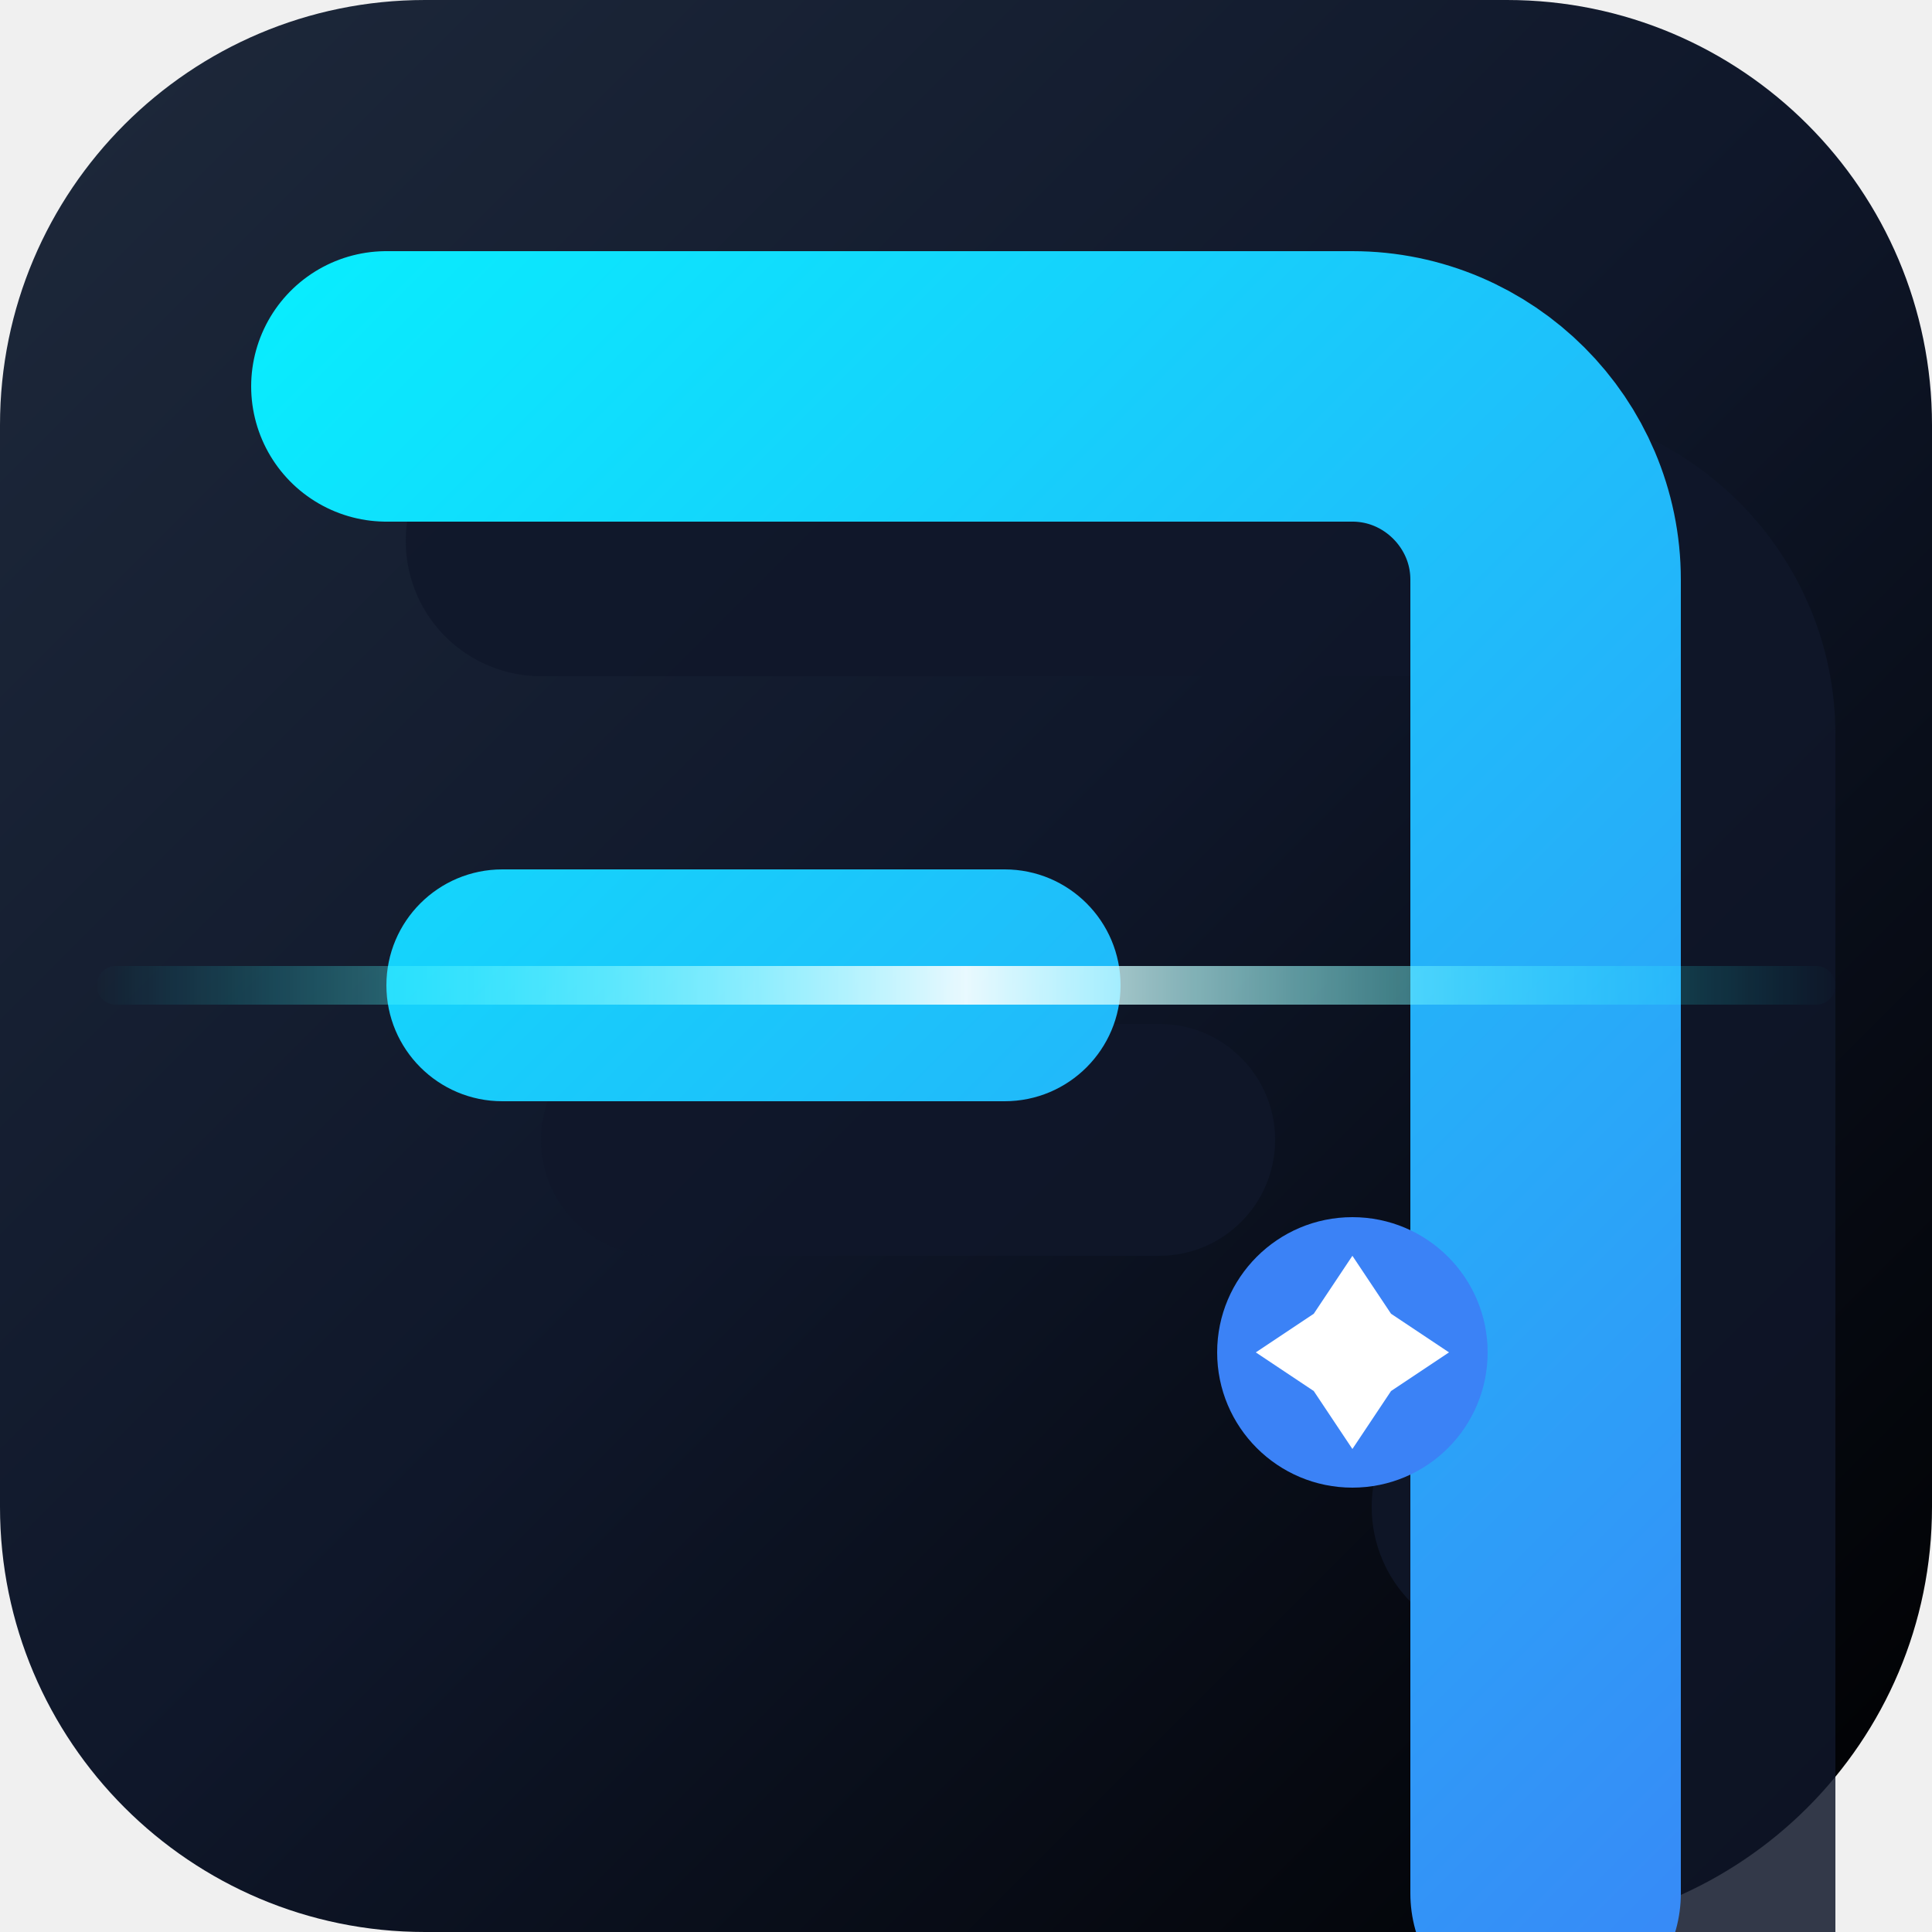
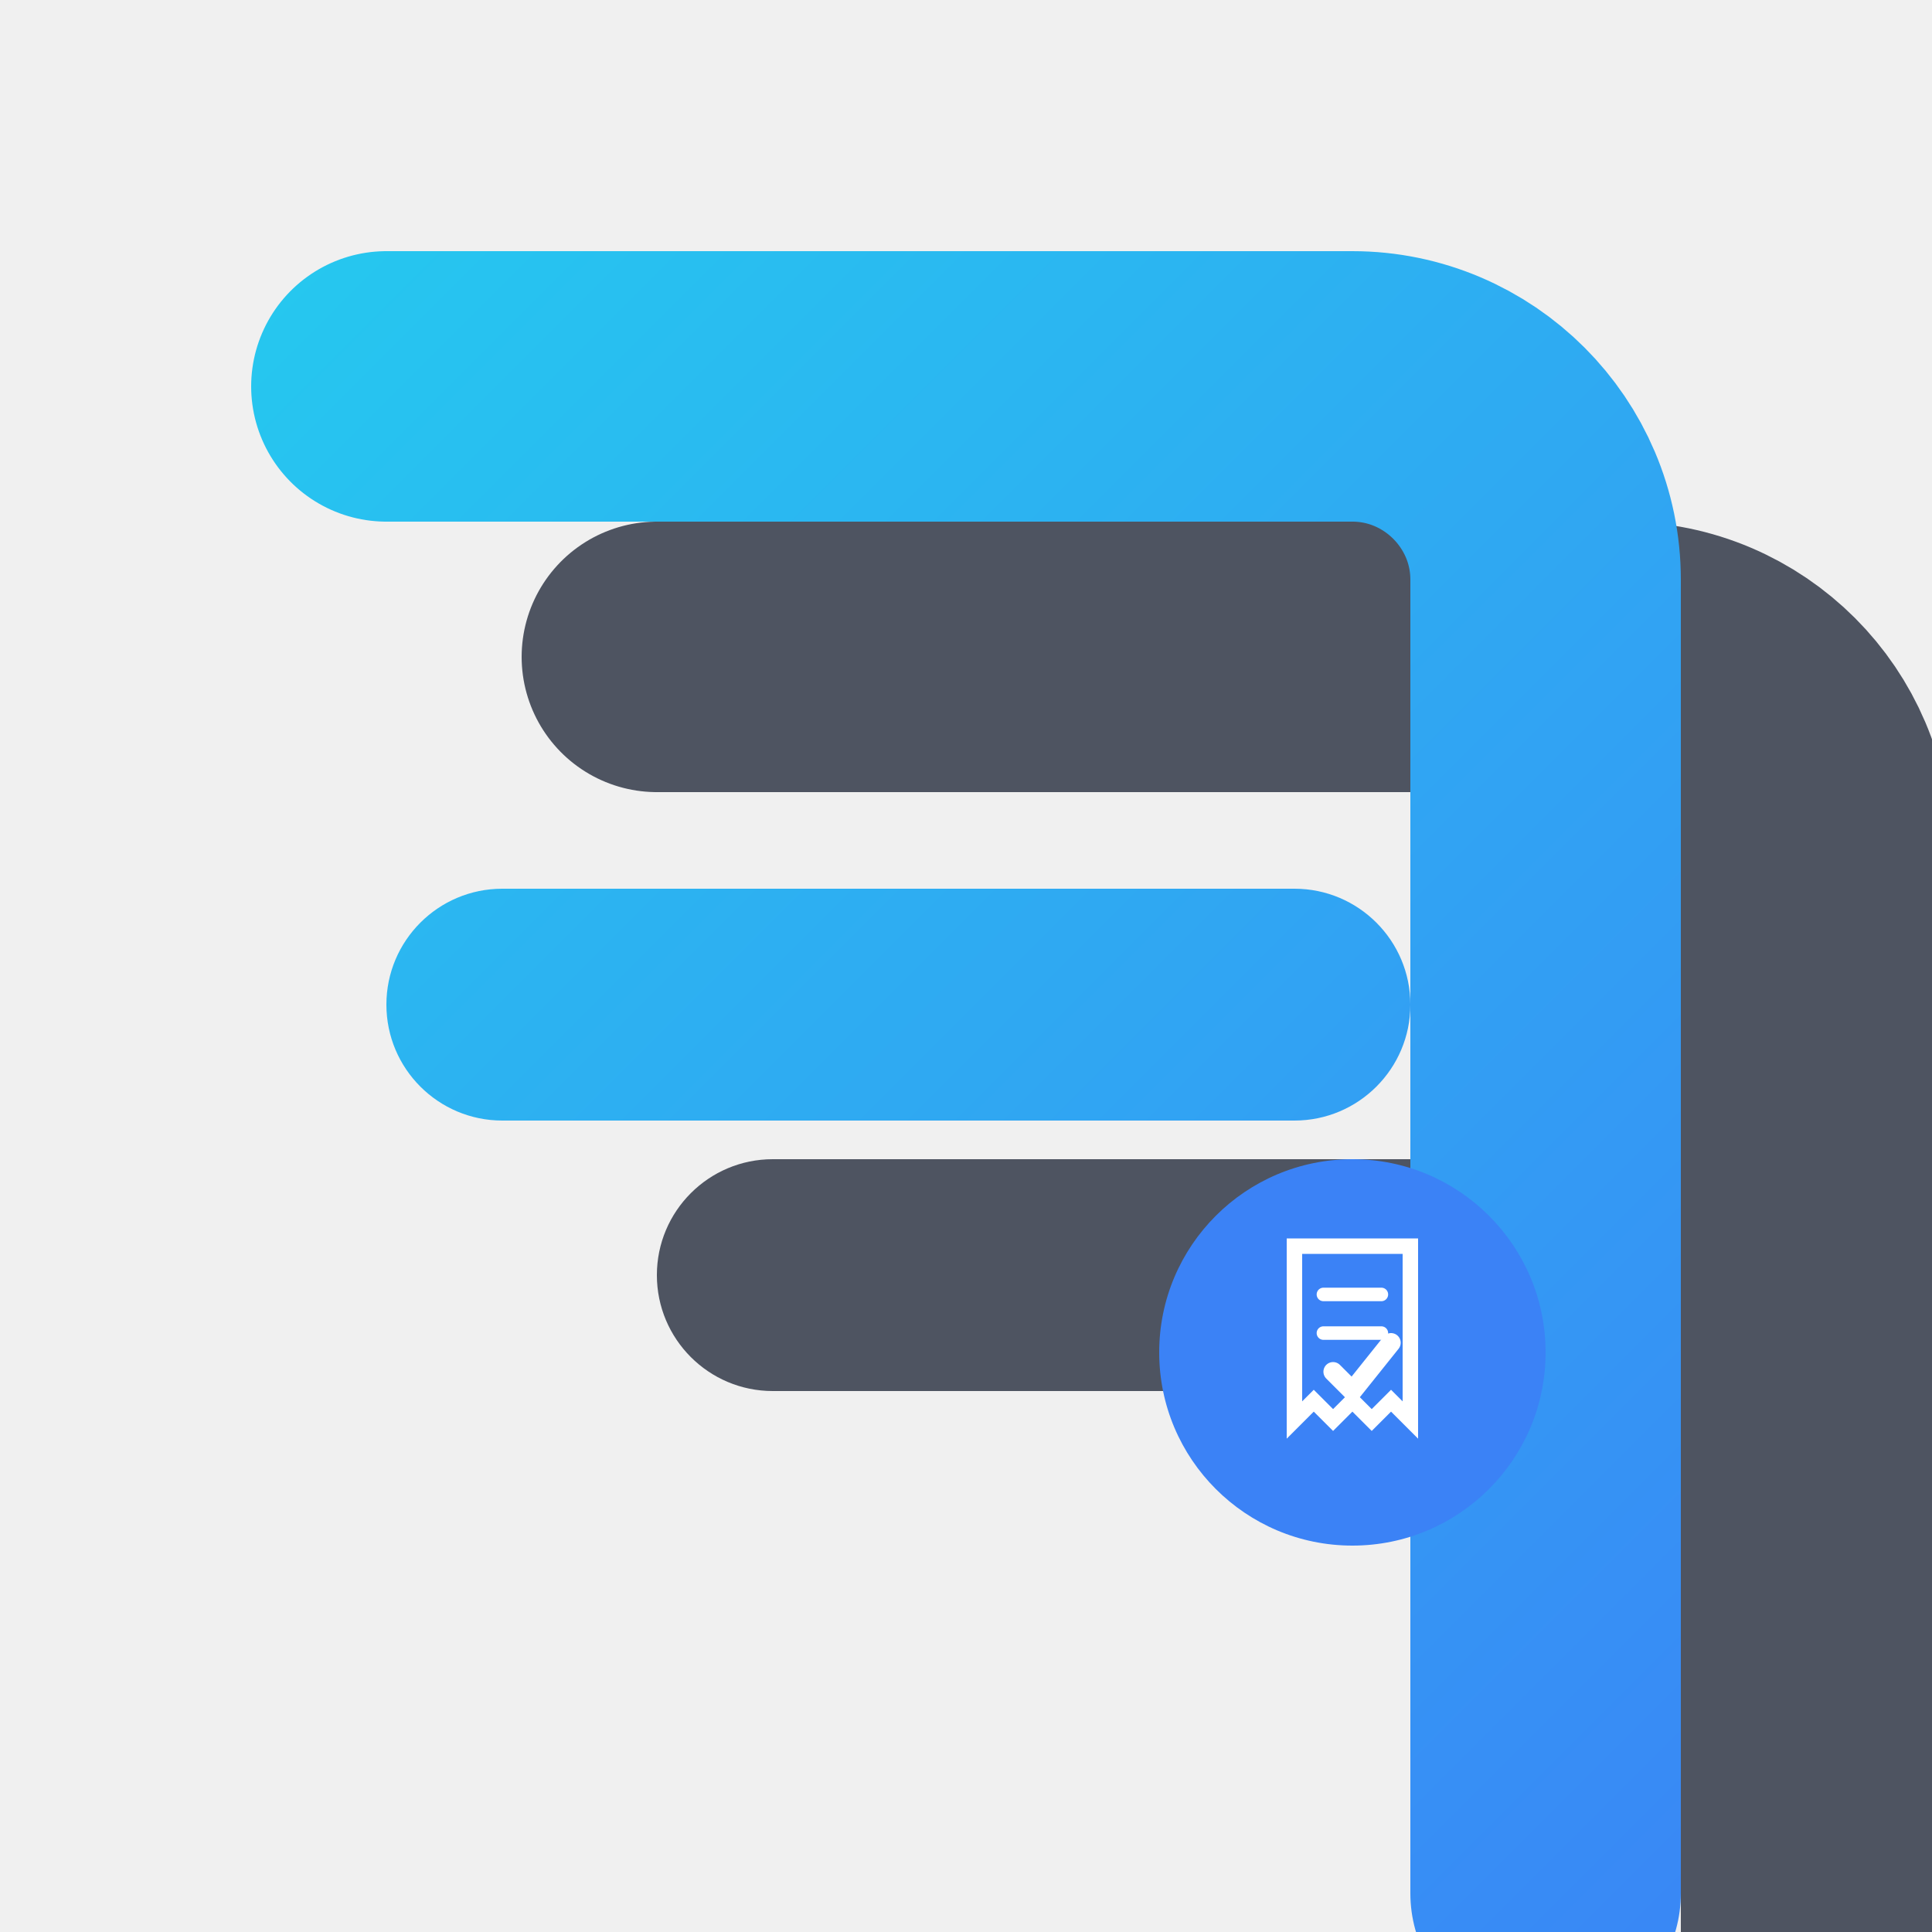
- <svg xmlns="http://www.w3.org/2000/svg" width="512" height="512" viewBox="0 0 100 100" fill="none">
+ <svg xmlns="http://www.w3.org/2000/svg" width="400" height="400" viewBox="0 0 100 100" fill="none">
  <defs>
-     <linearGradient id="bgGrad" x1="0" y1="0" x2="100" y2="100" gradientUnits="userSpaceOnUse">
-       <stop offset="0%" stop-color="#1e293b" />
-       <stop offset="50%" stop-color="#0f172a" />
-       <stop offset="100%" stop-color="#000000" />
-     </linearGradient>
    <linearGradient id="mainGrad" x1="0" y1="0" x2="100" y2="100" gradientUnits="userSpaceOnUse">
-       <stop offset="0%" stop-color="#00FFFF" />
+       <stop offset="0%" stop-color="#22D3EE" />
      <stop offset="100%" stop-color="#3B82F6" />
    </linearGradient>
    <linearGradient id="darkSide" x1="0" y1="0" x2="100" y2="0">
      <stop offset="0%" stop-color="#0F172A" />
      <stop offset="100%" stop-color="#1E293B" />
    </linearGradient>
-     <linearGradient id="beamGrad" x1="0" y1="0" x2="1" y2="0">
-       <stop offset="0%" stop-color="#00FFFF" stop-opacity="0" />
-       <stop offset="50%" stop-color="#FFFFFF" stop-opacity="1" />
-       <stop offset="100%" stop-color="#00FFFF" stop-opacity="0" />
-     </linearGradient>
  </defs>
-   <rect width="100" height="100" rx="22" fill="url(#bgGrad)" />
-   <g opacity="0.84" transform="translate(8, 8)">
+   <g style="opacity: 0.72;" transform="translate(14, 14)">
    <path d="M20 20 H70 C75.5 20 80 24.5 80 30 V98" stroke="url(#darkSide)" stroke-width="14" stroke-linecap="round" stroke-linejoin="round" fill="none" />
-     <rect x="20" y="45" width="38" height="12" rx="6" fill="url(#darkSide)" />
-     <circle cx="70" cy="70" r="7" fill="url(#darkSide)" />
+     <rect x="20" y="46" width="53" height="12" rx="6" fill="url(#darkSide)" />
+     <g>
+       <circle cx="70" cy="70" r="10" fill="url(#darkSide)" />
+     </g>
  </g>
  <g>
    <path d="M20 20 H70 C75.5 20 80 24.5 80 30 V98" stroke="url(#mainGrad)" stroke-width="14" stroke-linecap="round" stroke-linejoin="round" fill="none" />
-     <rect x="20" y="45" width="38" height="12" rx="6" fill="url(#mainGrad)" />
+     <rect x="20" y="46" width="53" height="12" rx="6" fill="url(#mainGrad)" />
    <g transform="translate(70, 70)">
-       <circle r="7" fill="#3B82F6" />
-       <path d="M0 -5 L2 -2 L5 0 L2 2 L0 5 L-2 2 L-5 0 L-2 -2 Z" fill="white" />
+       <circle r="10" fill="#3B82F6" />
+       <path d="M-3 -5.5 H3 V3.5 L2 2.5 L1 3.5 L0 2.5 L-1 3.5 L-2 2.5 L-3 3.5 Z" stroke="white" stroke-width="0.8" fill="none" />
+       <line x1="-1.5" y1="-3" x2="1.5" y2="-3" stroke="white" stroke-width="0.7" stroke-linecap="round" />
+       <line x1="-1.5" y1="-1" x2="1.5" y2="-1" stroke="white" stroke-width="0.7" stroke-linecap="round" />
+       <path d="M-1 1 L0 2 L2 -0.5" stroke="white" stroke-width="1" stroke-linecap="round" stroke-linejoin="round" fill="none" />
    </g>
  </g>
-   <rect x="5" y="50" width="90" height="2" fill="url(#beamGrad)" rx="1" opacity="0.9" />
</svg>
